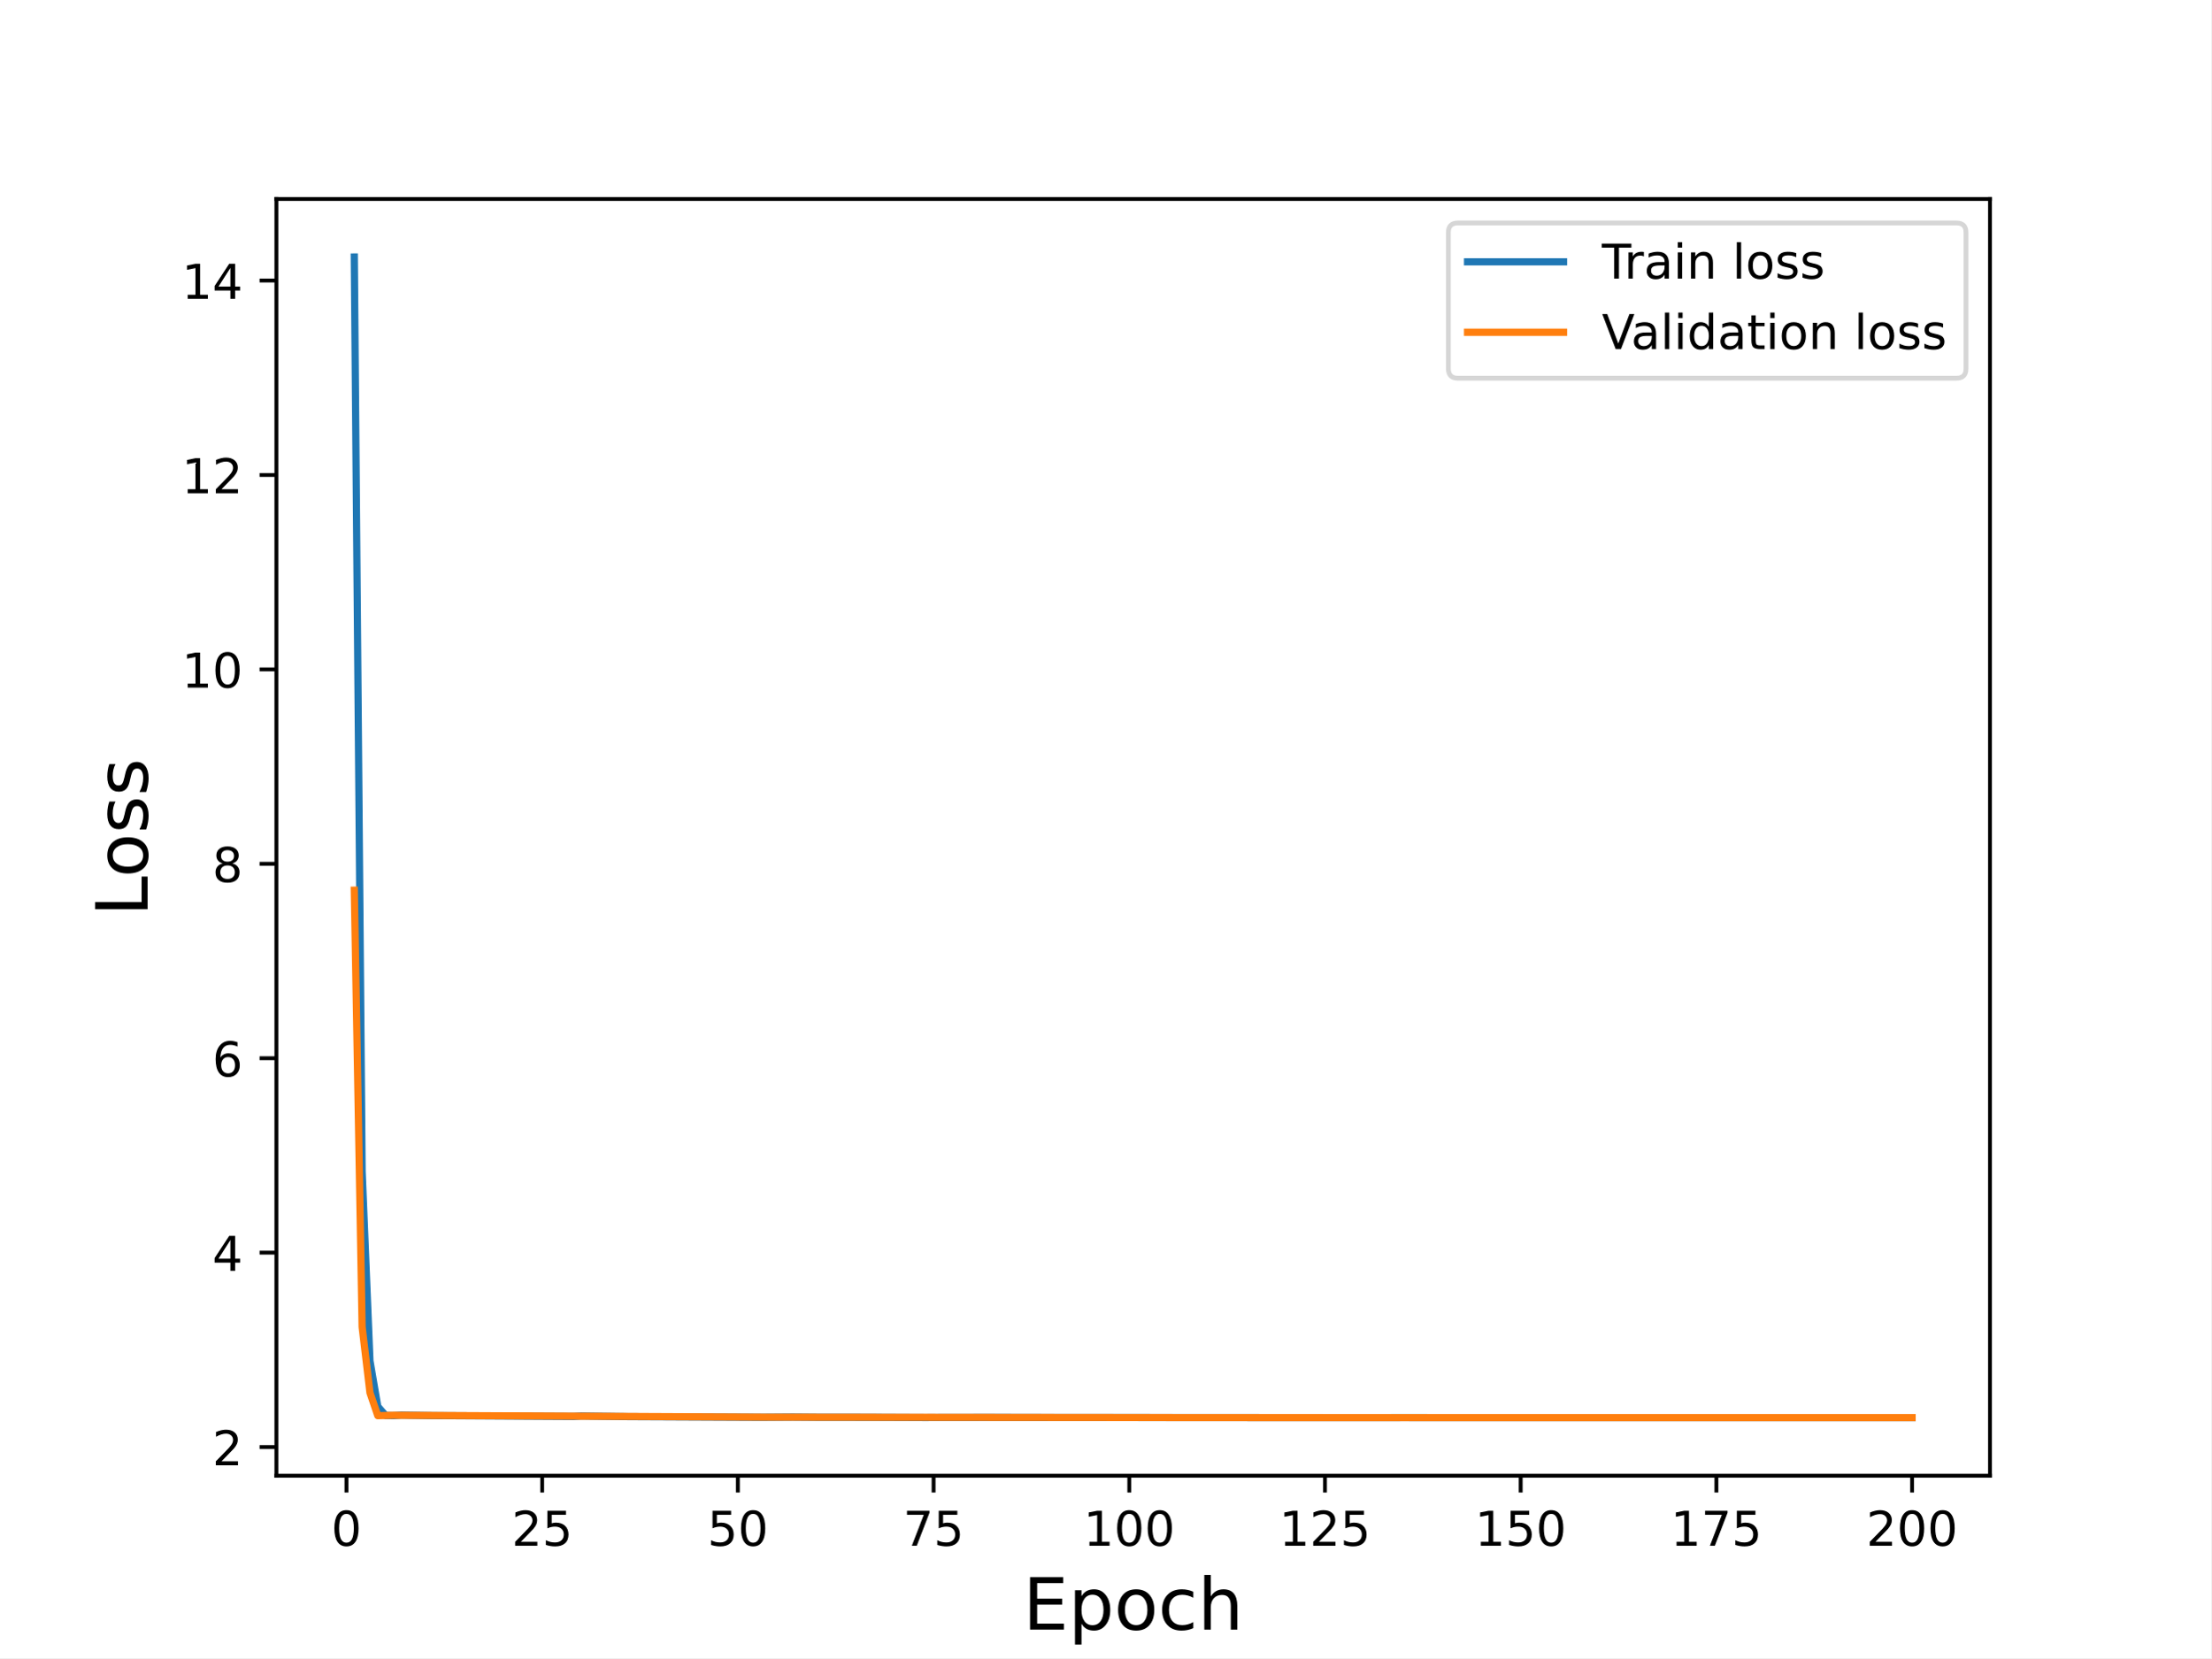
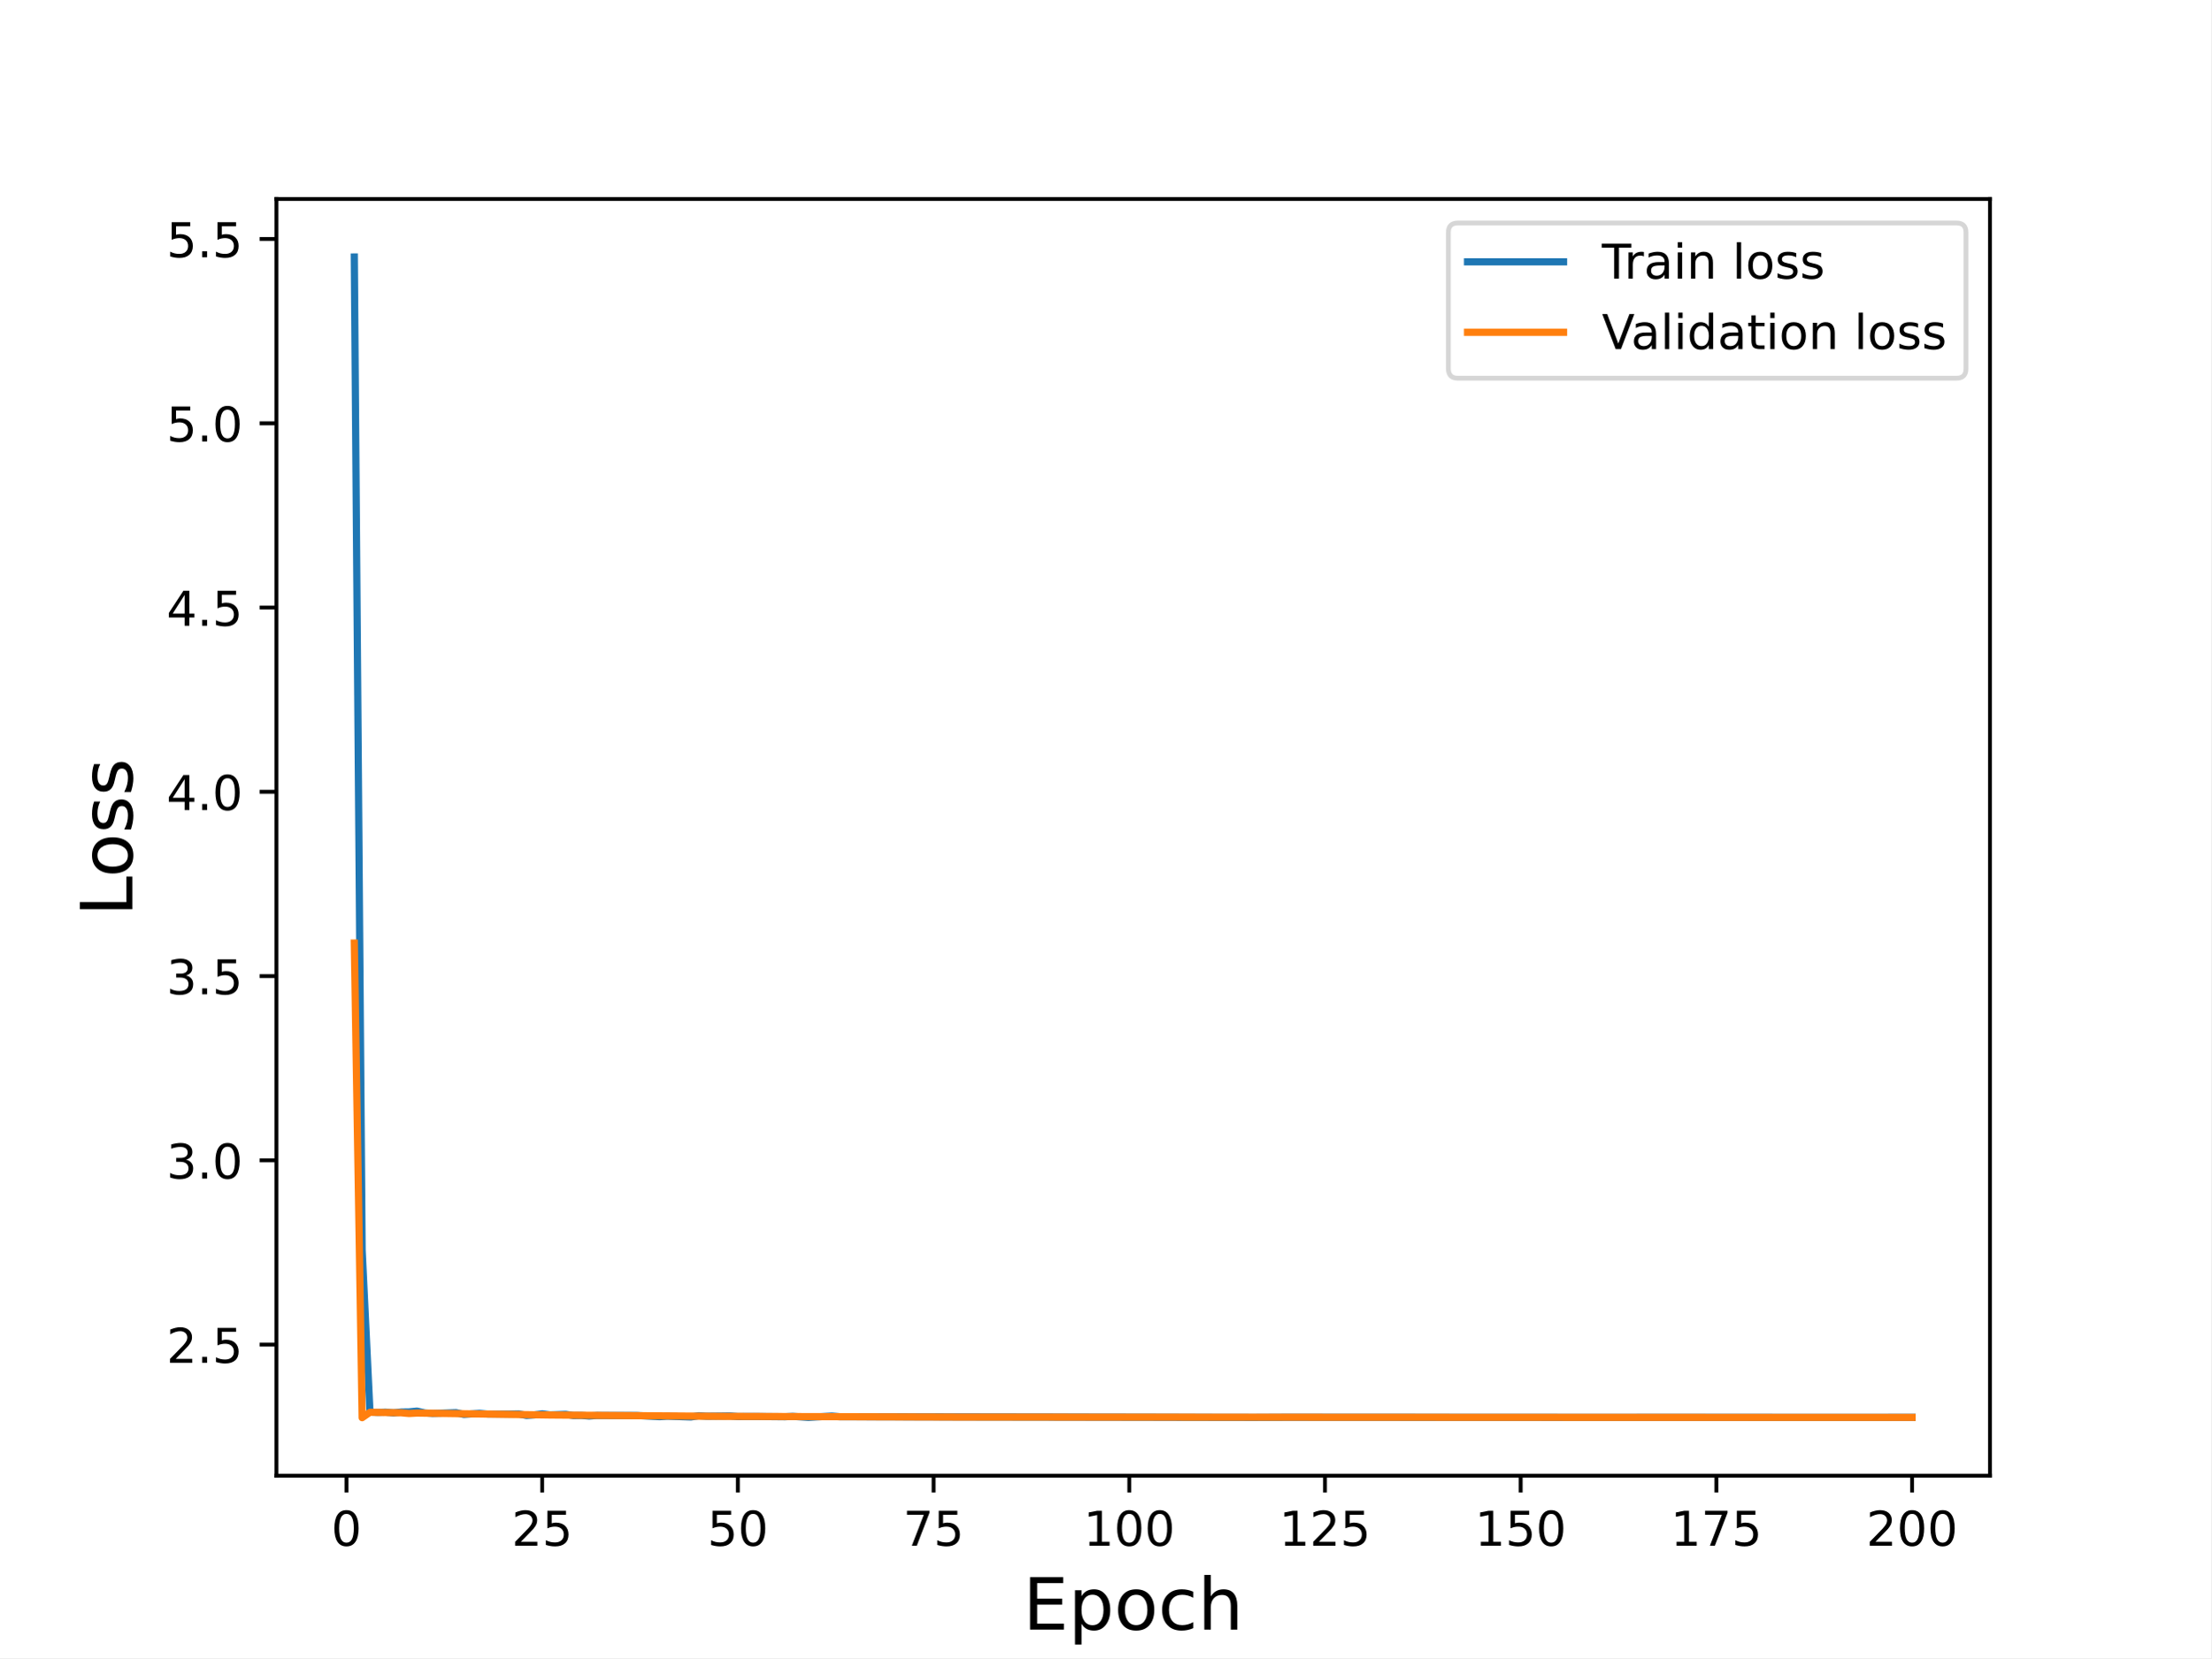
<svg xmlns="http://www.w3.org/2000/svg" xmlns:xlink="http://www.w3.org/1999/xlink" height="345.6pt" version="1.1" viewBox="0 0 460.8 345.6" width="460.8pt">
  <defs>
    <style type="text/css">*{stroke-linecap:butt;stroke-linejoin:round;}</style>
  </defs>
  <g id="figure_1">
    <g id="patch_1">
      <path d="M 0 345.6  L 460.8 345.6  L 460.8 0  L 0 0  z " style="fill:#ffffff;" />
    </g>
    <g id="axes_1">
      <g id="patch_2">
        <path d="M 57.6 307.584  L 414.72 307.584  L 414.72 41.472  L 57.6 41.472  z " style="fill:#ffffff;" />
      </g>
      <g id="matplotlib.axis_1">
        <g id="xtick_1">
          <g id="line2d_1">
            <defs>
-               <path d="M 0 0  L 0 3.5  " id="m9ced93591e" style="stroke:#000000;stroke-width:0.8;" />
-             </defs>
-             <g>
-               <use style="stroke:#000000;stroke-width:0.8;" x="72.201" xlink:href="#m9ced93591e" y="307.584" />
+               <path d="M 0 0  L 0 3.5  " id="m2661ff6f2d" style="stroke:#000000;stroke-width:0.8;" />
+             </defs>
+             <g>
+               <use style="stroke:#000000;stroke-width:0.8;" x="72.201" xlink:href="#m2661ff6f2d" y="307.584" />
            </g>
          </g>
          <g id="text_1">
            <g transform="translate(69.02005 322.1824)scale(0.1 -0.1)">
              <defs>
                <path d="M 2034 4250  Q 1547 4250 1301 3770  Q 1056 3291 1056 2328  Q 1056 1369 1301 889  Q 1547 409 2034 409  Q 2525 409 2770 889  Q 3016 1369 3016 2328  Q 3016 3291 2770 3770  Q 2525 4250 2034 4250  z M 2034 4750  Q 2819 4750 3233 4129  Q 3647 3509 3647 2328  Q 3647 1150 3233 529  Q 2819 -91 2034 -91  Q 1250 -91 836 529  Q 422 1150 422 2328  Q 422 3509 836 4129  Q 1250 4750 2034 4750  z " id="DejaVuSans-30" transform="scale(0.015625)" />
              </defs>
              <use xlink:href="#DejaVuSans-30" />
            </g>
          </g>
        </g>
        <g id="xtick_2">
          <g id="line2d_2">
            <g>
-               <use style="stroke:#000000;stroke-width:0.8;" x="112.987" xlink:href="#m9ced93591e" y="307.584" />
+               <use style="stroke:#000000;stroke-width:0.8;" x="112.987" xlink:href="#m2661ff6f2d" y="307.584" />
            </g>
          </g>
          <g id="text_2">
            <g transform="translate(106.6245 322.1824)scale(0.1 -0.1)">
              <defs>
                <path d="M 1228 531  L 3431 531  L 3431 0  L 469 0  L 469 531  Q 828 903 1448 1529  Q 2069 2156 2228 2338  Q 2531 2678 2651 2914  Q 2772 3150 2772 3378  Q 2772 3750 2511 3984  Q 2250 4219 1831 4219  Q 1534 4219 1204 4116  Q 875 4013 500 3803  L 500 4441  Q 881 4594 1212 4672  Q 1544 4750 1819 4750  Q 2544 4750 2975 4387  Q 3406 4025 3406 3419  Q 3406 3131 3298 2873  Q 3191 2616 2906 2266  Q 2828 2175 2409 1742  Q 1991 1309 1228 531  z " id="DejaVuSans-32" transform="scale(0.015625)" />
                <path d="M 691 4666  L 3169 4666  L 3169 4134  L 1269 4134  L 1269 2991  Q 1406 3038 1543 3061  Q 1681 3084 1819 3084  Q 2600 3084 3056 2656  Q 3513 2228 3513 1497  Q 3513 744 3044 326  Q 2575 -91 1722 -91  Q 1428 -91 1123 -41  Q 819 9 494 109  L 494 744  Q 775 591 1075 516  Q 1375 441 1709 441  Q 2250 441 2565 725  Q 2881 1009 2881 1497  Q 2881 1984 2565 2268  Q 2250 2553 1709 2553  Q 1456 2553 1204 2497  Q 953 2441 691 2322  L 691 4666  z " id="DejaVuSans-35" transform="scale(0.015625)" />
              </defs>
              <use xlink:href="#DejaVuSans-32" />
              <use x="63.623" xlink:href="#DejaVuSans-35" />
            </g>
          </g>
        </g>
        <g id="xtick_3">
          <g id="line2d_3">
            <g>
-               <use style="stroke:#000000;stroke-width:0.8;" x="153.773" xlink:href="#m9ced93591e" y="307.584" />
+               <use style="stroke:#000000;stroke-width:0.8;" x="153.773" xlink:href="#m2661ff6f2d" y="307.584" />
            </g>
          </g>
          <g id="text_3">
            <g transform="translate(147.4103 322.1824)scale(0.1 -0.1)">
              <use xlink:href="#DejaVuSans-35" />
              <use x="63.623" xlink:href="#DejaVuSans-30" />
            </g>
          </g>
        </g>
        <g id="xtick_4">
          <g id="line2d_4">
            <g>
-               <use style="stroke:#000000;stroke-width:0.8;" x="194.559" xlink:href="#m9ced93591e" y="307.584" />
+               <use style="stroke:#000000;stroke-width:0.8;" x="194.559" xlink:href="#m2661ff6f2d" y="307.584" />
            </g>
          </g>
          <g id="text_4">
            <g transform="translate(188.196 322.1824)scale(0.1 -0.1)">
              <defs>
                <path d="M 525 4666  L 3525 4666  L 3525 4397  L 1831 0  L 1172 0  L 2766 4134  L 525 4134  L 525 4666  z " id="DejaVuSans-37" transform="scale(0.015625)" />
              </defs>
              <use xlink:href="#DejaVuSans-37" />
              <use x="63.623" xlink:href="#DejaVuSans-35" />
            </g>
          </g>
        </g>
        <g id="xtick_5">
          <g id="line2d_5">
            <g>
-               <use style="stroke:#000000;stroke-width:0.8;" x="235.344" xlink:href="#m9ced93591e" y="307.584" />
+               <use style="stroke:#000000;stroke-width:0.8;" x="235.344" xlink:href="#m2661ff6f2d" y="307.584" />
            </g>
          </g>
          <g id="text_5">
            <g transform="translate(225.8005 322.1824)scale(0.1 -0.1)">
              <defs>
                <path d="M 794 531  L 1825 531  L 1825 4091  L 703 3866  L 703 4441  L 1819 4666  L 2450 4666  L 2450 531  L 3481 531  L 3481 0  L 794 0  L 794 531  z " id="DejaVuSans-31" transform="scale(0.015625)" />
              </defs>
              <use xlink:href="#DejaVuSans-31" />
              <use x="63.623" xlink:href="#DejaVuSans-30" />
              <use x="127.246" xlink:href="#DejaVuSans-30" />
            </g>
          </g>
        </g>
        <g id="xtick_6">
          <g id="line2d_6">
            <g>
-               <use style="stroke:#000000;stroke-width:0.8;" x="276.13" xlink:href="#m9ced93591e" y="307.584" />
+               <use style="stroke:#000000;stroke-width:0.8;" x="276.13" xlink:href="#m2661ff6f2d" y="307.584" />
            </g>
          </g>
          <g id="text_6">
            <g transform="translate(266.5863 322.1824)scale(0.1 -0.1)">
              <use xlink:href="#DejaVuSans-31" />
              <use x="63.623" xlink:href="#DejaVuSans-32" />
              <use x="127.246" xlink:href="#DejaVuSans-35" />
            </g>
          </g>
        </g>
        <g id="xtick_7">
          <g id="line2d_7">
            <g>
-               <use style="stroke:#000000;stroke-width:0.8;" x="316.916" xlink:href="#m9ced93591e" y="307.584" />
+               <use style="stroke:#000000;stroke-width:0.8;" x="316.916" xlink:href="#m2661ff6f2d" y="307.584" />
            </g>
          </g>
          <g id="text_7">
            <g transform="translate(307.372 322.1824)scale(0.1 -0.1)">
              <use xlink:href="#DejaVuSans-31" />
              <use x="63.623" xlink:href="#DejaVuSans-35" />
              <use x="127.246" xlink:href="#DejaVuSans-30" />
            </g>
          </g>
        </g>
        <g id="xtick_8">
          <g id="line2d_8">
            <g>
-               <use style="stroke:#000000;stroke-width:0.8;" x="357.702" xlink:href="#m9ced93591e" y="307.584" />
+               <use style="stroke:#000000;stroke-width:0.8;" x="357.702" xlink:href="#m2661ff6f2d" y="307.584" />
            </g>
          </g>
          <g id="text_8">
            <g transform="translate(348.1578 322.1824)scale(0.1 -0.1)">
              <use xlink:href="#DejaVuSans-31" />
              <use x="63.623" xlink:href="#DejaVuSans-37" />
              <use x="127.246" xlink:href="#DejaVuSans-35" />
            </g>
          </g>
        </g>
        <g id="xtick_9">
          <g id="line2d_9">
            <g>
-               <use style="stroke:#000000;stroke-width:0.8;" x="398.487" xlink:href="#m9ced93591e" y="307.584" />
+               <use style="stroke:#000000;stroke-width:0.8;" x="398.487" xlink:href="#m2661ff6f2d" y="307.584" />
            </g>
          </g>
          <g id="text_9">
            <g transform="translate(388.9435 322.1824)scale(0.1 -0.1)">
              <use xlink:href="#DejaVuSans-32" />
              <use x="63.623" xlink:href="#DejaVuSans-30" />
              <use x="127.246" xlink:href="#DejaVuSans-30" />
            </g>
          </g>
        </g>
        <g id="text_10">
          <g transform="translate(213.1936 339.6598)scale(0.15 -0.15)">
            <defs>
              <path d="M 628 4666  L 3578 4666  L 3578 4134  L 1259 4134  L 1259 2753  L 3481 2753  L 3481 2222  L 1259 2222  L 1259 531  L 3634 531  L 3634 0  L 628 0  L 628 4666  z " id="DejaVuSans-45" transform="scale(0.015625)" />
              <path d="M 1159 525  L 1159 -1331  L 581 -1331  L 581 3500  L 1159 3500  L 1159 2969  Q 1341 3281 1617 3432  Q 1894 3584 2278 3584  Q 2916 3584 3314 3078  Q 3713 2572 3713 1747  Q 3713 922 3314 415  Q 2916 -91 2278 -91  Q 1894 -91 1617 61  Q 1341 213 1159 525  z M 3116 1747  Q 3116 2381 2855 2742  Q 2594 3103 2138 3103  Q 1681 3103 1420 2742  Q 1159 2381 1159 1747  Q 1159 1113 1420 752  Q 1681 391 2138 391  Q 2594 391 2855 752  Q 3116 1113 3116 1747  z " id="DejaVuSans-70" transform="scale(0.015625)" />
              <path d="M 1959 3097  Q 1497 3097 1228 2736  Q 959 2375 959 1747  Q 959 1119 1226 758  Q 1494 397 1959 397  Q 2419 397 2687 759  Q 2956 1122 2956 1747  Q 2956 2369 2687 2733  Q 2419 3097 1959 3097  z M 1959 3584  Q 2709 3584 3137 3096  Q 3566 2609 3566 1747  Q 3566 888 3137 398  Q 2709 -91 1959 -91  Q 1206 -91 779 398  Q 353 888 353 1747  Q 353 2609 779 3096  Q 1206 3584 1959 3584  z " id="DejaVuSans-6f" transform="scale(0.015625)" />
              <path d="M 3122 3366  L 3122 2828  Q 2878 2963 2633 3030  Q 2388 3097 2138 3097  Q 1578 3097 1268 2742  Q 959 2388 959 1747  Q 959 1106 1268 751  Q 1578 397 2138 397  Q 2388 397 2633 464  Q 2878 531 3122 666  L 3122 134  Q 2881 22 2623 -34  Q 2366 -91 2075 -91  Q 1284 -91 818 406  Q 353 903 353 1747  Q 353 2603 823 3093  Q 1294 3584 2113 3584  Q 2378 3584 2631 3529  Q 2884 3475 3122 3366  z " id="DejaVuSans-63" transform="scale(0.015625)" />
              <path d="M 3513 2113  L 3513 0  L 2938 0  L 2938 2094  Q 2938 2591 2744 2837  Q 2550 3084 2163 3084  Q 1697 3084 1428 2787  Q 1159 2491 1159 1978  L 1159 0  L 581 0  L 581 4863  L 1159 4863  L 1159 2956  Q 1366 3272 1645 3428  Q 1925 3584 2291 3584  Q 2894 3584 3203 3211  Q 3513 2838 3513 2113  z " id="DejaVuSans-68" transform="scale(0.015625)" />
            </defs>
            <use xlink:href="#DejaVuSans-45" />
            <use x="63.184" xlink:href="#DejaVuSans-70" />
            <use x="126.66" xlink:href="#DejaVuSans-6f" />
            <use x="187.842" xlink:href="#DejaVuSans-63" />
            <use x="242.822" xlink:href="#DejaVuSans-68" />
          </g>
        </g>
      </g>
      <g id="matplotlib.axis_2">
        <g id="ytick_1">
          <g id="line2d_10">
            <defs>
-               <path d="M 0 0  L -3.5 0  " id="mace0d78021" style="stroke:#000000;stroke-width:0.8;" />
-             </defs>
-             <g>
-               <use style="stroke:#000000;stroke-width:0.8;" x="57.6" xlink:href="#mace0d78021" y="301.614" />
+               <path d="M 0 0  L -3.5 0  " id="m5121cf66a1" style="stroke:#000000;stroke-width:0.8;" />
+             </defs>
+             <g>
+               <use style="stroke:#000000;stroke-width:0.8;" x="57.6" xlink:href="#m5121cf66a1" y="280.261" />
            </g>
          </g>
          <g id="text_11">
-             <g transform="translate(44.2375 305.4128)scale(0.1 -0.1)">
+             <g transform="translate(34.69687 284.0598)scale(0.1 -0.1)">
+               <defs>
+                 <path d="M 684 794  L 1344 794  L 1344 0  L 684 0  L 684 794  z " id="DejaVuSans-2e" transform="scale(0.015625)" />
+               </defs>
              <use xlink:href="#DejaVuSans-32" />
+               <use x="63.623" xlink:href="#DejaVuSans-2e" />
+               <use x="95.41" xlink:href="#DejaVuSans-35" />
            </g>
          </g>
        </g>
        <g id="ytick_2">
          <g id="line2d_11">
            <g>
-               <use style="stroke:#000000;stroke-width:0.8;" x="57.6" xlink:href="#mace0d78021" y="261.09" />
+               <use style="stroke:#000000;stroke-width:0.8;" x="57.6" xlink:href="#m5121cf66a1" y="241.852" />
            </g>
          </g>
          <g id="text_12">
-             <g transform="translate(44.2375 264.8894)scale(0.1 -0.1)">
-               <defs>
-                 <path d="M 2419 4116  L 825 1625  L 2419 1625  L 2419 4116  z M 2253 4666  L 3047 4666  L 3047 1625  L 3713 1625  L 3713 1100  L 3047 1100  L 3047 0  L 2419 0  L 2419 1100  L 313 1100  L 313 1709  L 2253 4666  z " id="DejaVuSans-34" transform="scale(0.015625)" />
-               </defs>
-               <use xlink:href="#DejaVuSans-34" />
+             <g transform="translate(34.69687 245.6514)scale(0.1 -0.1)">
+               <defs>
+                 <path d="M 2597 2516  Q 3050 2419 3304 2112  Q 3559 1806 3559 1356  Q 3559 666 3084 287  Q 2609 -91 1734 -91  Q 1441 -91 1130 -33  Q 819 25 488 141  L 488 750  Q 750 597 1062 519  Q 1375 441 1716 441  Q 2309 441 2620 675  Q 2931 909 2931 1356  Q 2931 1769 2642 2001  Q 2353 2234 1838 2234  L 1294 2234  L 1294 2753  L 1863 2753  Q 2328 2753 2575 2939  Q 2822 3125 2822 3475  Q 2822 3834 2567 4026  Q 2313 4219 1838 4219  Q 1578 4219 1281 4162  Q 984 4106 628 3988  L 628 4550  Q 988 4650 1302 4700  Q 1616 4750 1894 4750  Q 2613 4750 3031 4423  Q 3450 4097 3450 3541  Q 3450 3153 3228 2886  Q 3006 2619 2597 2516  z " id="DejaVuSans-33" transform="scale(0.015625)" />
+               </defs>
+               <use xlink:href="#DejaVuSans-33" />
+               <use x="63.623" xlink:href="#DejaVuSans-2e" />
+               <use x="95.41" xlink:href="#DejaVuSans-30" />
            </g>
          </g>
        </g>
        <g id="ytick_3">
          <g id="line2d_12">
            <g>
-               <use style="stroke:#000000;stroke-width:0.8;" x="57.6" xlink:href="#mace0d78021" y="220.567" />
+               <use style="stroke:#000000;stroke-width:0.8;" x="57.6" xlink:href="#m5121cf66a1" y="203.444" />
            </g>
          </g>
          <g id="text_13">
-             <g transform="translate(44.2375 224.3659)scale(0.1 -0.1)">
-               <defs>
-                 <path d="M 2113 2584  Q 1688 2584 1439 2293  Q 1191 2003 1191 1497  Q 1191 994 1439 701  Q 1688 409 2113 409  Q 2538 409 2786 701  Q 3034 994 3034 1497  Q 3034 2003 2786 2293  Q 2538 2584 2113 2584  z M 3366 4563  L 3366 3988  Q 3128 4100 2886 4159  Q 2644 4219 2406 4219  Q 1781 4219 1451 3797  Q 1122 3375 1075 2522  Q 1259 2794 1537 2939  Q 1816 3084 2150 3084  Q 2853 3084 3261 2657  Q 3669 2231 3669 1497  Q 3669 778 3244 343  Q 2819 -91 2113 -91  Q 1303 -91 875 529  Q 447 1150 447 2328  Q 447 3434 972 4092  Q 1497 4750 2381 4750  Q 2619 4750 2861 4703  Q 3103 4656 3366 4563  z " id="DejaVuSans-36" transform="scale(0.015625)" />
-               </defs>
-               <use xlink:href="#DejaVuSans-36" />
+             <g transform="translate(34.69687 207.2429)scale(0.1 -0.1)">
+               <use xlink:href="#DejaVuSans-33" />
+               <use x="63.623" xlink:href="#DejaVuSans-2e" />
+               <use x="95.41" xlink:href="#DejaVuSans-35" />
            </g>
          </g>
        </g>
        <g id="ytick_4">
          <g id="line2d_13">
            <g>
-               <use style="stroke:#000000;stroke-width:0.8;" x="57.6" xlink:href="#mace0d78021" y="180.043" />
+               <use style="stroke:#000000;stroke-width:0.8;" x="57.6" xlink:href="#m5121cf66a1" y="165.035" />
            </g>
          </g>
          <g id="text_14">
-             <g transform="translate(44.2375 183.8425)scale(0.1 -0.1)">
-               <defs>
-                 <path d="M 2034 2216  Q 1584 2216 1326 1975  Q 1069 1734 1069 1313  Q 1069 891 1326 650  Q 1584 409 2034 409  Q 2484 409 2743 651  Q 3003 894 3003 1313  Q 3003 1734 2745 1975  Q 2488 2216 2034 2216  z M 1403 2484  Q 997 2584 770 2862  Q 544 3141 544 3541  Q 544 4100 942 4425  Q 1341 4750 2034 4750  Q 2731 4750 3128 4425  Q 3525 4100 3525 3541  Q 3525 3141 3298 2862  Q 3072 2584 2669 2484  Q 3125 2378 3379 2068  Q 3634 1759 3634 1313  Q 3634 634 3220 271  Q 2806 -91 2034 -91  Q 1263 -91 848 271  Q 434 634 434 1313  Q 434 1759 690 2068  Q 947 2378 1403 2484  z M 1172 3481  Q 1172 3119 1398 2916  Q 1625 2713 2034 2713  Q 2441 2713 2670 2916  Q 2900 3119 2900 3481  Q 2900 3844 2670 4047  Q 2441 4250 2034 4250  Q 1625 4250 1398 4047  Q 1172 3844 1172 3481  z " id="DejaVuSans-38" transform="scale(0.015625)" />
-               </defs>
-               <use xlink:href="#DejaVuSans-38" />
+             <g transform="translate(34.69687 168.8345)scale(0.1 -0.1)">
+               <defs>
+                 <path d="M 2419 4116  L 825 1625  L 2419 1625  L 2419 4116  z M 2253 4666  L 3047 4666  L 3047 1625  L 3713 1625  L 3713 1100  L 3047 1100  L 3047 0  L 2419 0  L 2419 1100  L 313 1100  L 313 1709  L 2253 4666  z " id="DejaVuSans-34" transform="scale(0.015625)" />
+               </defs>
+               <use xlink:href="#DejaVuSans-34" />
+               <use x="63.623" xlink:href="#DejaVuSans-2e" />
+               <use x="95.41" xlink:href="#DejaVuSans-30" />
            </g>
          </g>
        </g>
        <g id="ytick_5">
          <g id="line2d_14">
            <g>
-               <use style="stroke:#000000;stroke-width:0.8;" x="57.6" xlink:href="#mace0d78021" y="139.52" />
+               <use style="stroke:#000000;stroke-width:0.8;" x="57.6" xlink:href="#m5121cf66a1" y="126.627" />
            </g>
          </g>
          <g id="text_15">
-             <g transform="translate(37.875 143.319)scale(0.1 -0.1)">
-               <use xlink:href="#DejaVuSans-31" />
-               <use x="63.623" xlink:href="#DejaVuSans-30" />
+             <g transform="translate(34.69687 130.4261)scale(0.1 -0.1)">
+               <use xlink:href="#DejaVuSans-34" />
+               <use x="63.623" xlink:href="#DejaVuSans-2e" />
+               <use x="95.41" xlink:href="#DejaVuSans-35" />
            </g>
          </g>
        </g>
        <g id="ytick_6">
          <g id="line2d_15">
            <g>
-               <use style="stroke:#000000;stroke-width:0.8;" x="57.6" xlink:href="#mace0d78021" y="98.996" />
+               <use style="stroke:#000000;stroke-width:0.8;" x="57.6" xlink:href="#m5121cf66a1" y="88.218" />
            </g>
          </g>
          <g id="text_16">
-             <g transform="translate(37.875 102.7956)scale(0.1 -0.1)">
-               <use xlink:href="#DejaVuSans-31" />
-               <use x="63.623" xlink:href="#DejaVuSans-32" />
+             <g transform="translate(34.69687 92.0177)scale(0.1 -0.1)">
+               <use xlink:href="#DejaVuSans-35" />
+               <use x="63.623" xlink:href="#DejaVuSans-2e" />
+               <use x="95.41" xlink:href="#DejaVuSans-30" />
            </g>
          </g>
        </g>
        <g id="ytick_7">
          <g id="line2d_16">
            <g>
-               <use style="stroke:#000000;stroke-width:0.8;" x="57.6" xlink:href="#mace0d78021" y="58.473" />
+               <use style="stroke:#000000;stroke-width:0.8;" x="57.6" xlink:href="#m5121cf66a1" y="49.81" />
            </g>
          </g>
          <g id="text_17">
-             <g transform="translate(37.875 62.27212)scale(0.1 -0.1)">
-               <use xlink:href="#DejaVuSans-31" />
-               <use x="63.623" xlink:href="#DejaVuSans-34" />
+             <g transform="translate(34.69687 53.60928)scale(0.1 -0.1)">
+               <use xlink:href="#DejaVuSans-35" />
+               <use x="63.623" xlink:href="#DejaVuSans-2e" />
+               <use x="95.41" xlink:href="#DejaVuSans-35" />
            </g>
          </g>
        </g>
        <g id="text_18">
-           <g transform="translate(30.75547 190.9788)rotate(-90)scale(0.15 -0.15)">
+           <g transform="translate(27.57734 190.9788)rotate(-90)scale(0.15 -0.15)">
            <defs>
              <path d="M 628 4666  L 1259 4666  L 1259 531  L 3531 531  L 3531 0  L 628 0  L 628 4666  z " id="DejaVuSans-4c" transform="scale(0.015625)" />
              <path d="M 2834 3397  L 2834 2853  Q 2591 2978 2328 3040  Q 2066 3103 1784 3103  Q 1356 3103 1142 2972  Q 928 2841 928 2578  Q 928 2378 1081 2264  Q 1234 2150 1697 2047  L 1894 2003  Q 2506 1872 2764 1633  Q 3022 1394 3022 966  Q 3022 478 2636 193  Q 2250 -91 1575 -91  Q 1294 -91 989 -36  Q 684 19 347 128  L 347 722  Q 666 556 975 473  Q 1284 391 1588 391  Q 1994 391 2212 530  Q 2431 669 2431 922  Q 2431 1156 2273 1281  Q 2116 1406 1581 1522  L 1381 1569  Q 847 1681 609 1914  Q 372 2147 372 2553  Q 372 3047 722 3315  Q 1072 3584 1716 3584  Q 2034 3584 2315 3537  Q 2597 3491 2834 3397  z " id="DejaVuSans-73" transform="scale(0.015625)" />
            </defs>
            <use xlink:href="#DejaVuSans-4c" />
            <use x="53.963" xlink:href="#DejaVuSans-6f" />
            <use x="115.145" xlink:href="#DejaVuSans-73" />
            <use x="167.244" xlink:href="#DejaVuSans-73" />
          </g>
        </g>
      </g>
      <g id="line2d_17">
-         <path clip-path="url(#p5ea7de227e)" d="M 73.833 53.568  L 75.464 244.145  L 77.096 283.649  L 78.727 293.149  L 80.358 295.024  L 81.99 295.066  L 83.621 294.952  L 90.147 295.06  L 119.513 295.238  L 121.144 295.139  L 130.933 295.277  L 158.667 295.406  L 165.193 295.358  L 170.087 295.399  L 181.507 295.413  L 192.927 295.461  L 196.19 295.443  L 209.241 295.427  L 212.504 295.445  L 277.761 295.48  L 292.444 295.47  L 308.759 295.476  L 360.964 295.475  L 383.804 295.48  L 398.487 295.476  L 398.487 295.476  " style="fill:none;stroke:#1f77b4;stroke-linecap:square;stroke-width:1.5;" />
+         <path clip-path="url(#pec4f63fd65)" d="M 73.833 53.568  L 75.464 260.524  L 77.096 294.326  L 78.727 294.4  L 80.358 294.339  L 81.99 294.487  L 83.621 294.314  L 85.253 294.291  L 86.884 294.124  L 88.516 294.498  L 90.147 294.613  L 95.041 294.441  L 96.673 294.821  L 99.936 294.589  L 101.567 294.735  L 106.461 294.737  L 108.093 294.708  L 109.724 295.033  L 111.356 294.922  L 112.987 294.69  L 114.618 294.907  L 117.881 294.795  L 119.513 295.048  L 121.144 295.022  L 122.776 295.155  L 124.407 295.029  L 132.564 295.031  L 137.458 295.284  L 139.09 295.187  L 143.984 295.347  L 145.616 295.086  L 147.247 295.186  L 150.51 295.152  L 152.141 295.128  L 153.773 295.257  L 157.036 295.238  L 163.561 295.301  L 165.193 295.217  L 168.456 295.433  L 173.35 295.15  L 174.981 295.289  L 238.607 295.392  L 246.764 295.413  L 261.447 295.437  L 267.973 295.406  L 284.287 295.406  L 338.124 295.428  L 344.65 295.416  L 390.33 295.428  L 398.487 295.414  L 398.487 295.414  " style="fill:none;stroke:#1f77b4;stroke-linecap:square;stroke-width:1.5;" />
      </g>
      <g id="line2d_18">
-         <path clip-path="url(#p5ea7de227e)" d="M 73.833 185.538  L 75.464 276.569  L 77.096 290.29  L 78.727 295.075  L 81.99 294.989  L 158.667 295.374  L 254.921 295.47  L 398.487 295.482  L 398.487 295.482  " style="fill:none;stroke:#ff7f0e;stroke-linecap:square;stroke-width:1.5;" />
+         <path clip-path="url(#pec4f63fd65)" d="M 73.833 196.564  L 75.464 295.488  L 77.096 294.371  L 83.621 294.474  L 85.253 294.624  L 86.884 294.529  L 114.618 294.934  L 150.51 295.212  L 199.453 295.363  L 326.704 295.422  L 398.487 295.424  L 398.487 295.424  " style="fill:none;stroke:#ff7f0e;stroke-linecap:square;stroke-width:1.5;" />
      </g>
      <g id="patch_3">
        <path d="M 57.6 307.584  L 57.6 41.472  " style="fill:none;stroke:#000000;stroke-linecap:square;stroke-linejoin:miter;stroke-width:0.8;" />
      </g>
      <g id="patch_4">
        <path d="M 414.72 307.584  L 414.72 41.472  " style="fill:none;stroke:#000000;stroke-linecap:square;stroke-linejoin:miter;stroke-width:0.8;" />
      </g>
      <g id="patch_5">
        <path d="M 57.6 307.584  L 414.72 307.584  " style="fill:none;stroke:#000000;stroke-linecap:square;stroke-linejoin:miter;stroke-width:0.8;" />
      </g>
      <g id="patch_6">
        <path d="M 57.6 41.472  L 414.72 41.472  " style="fill:none;stroke:#000000;stroke-linecap:square;stroke-linejoin:miter;stroke-width:0.8;" />
      </g>
      <g id="legend_1">
        <g id="patch_7">
          <path d="M 303.845 78.828  L 407.72 78.828  Q 409.72 78.828 409.72 76.828  L 409.72 48.472  Q 409.72 46.472 407.72 46.472  L 303.845 46.472  Q 301.845 46.472 301.845 48.472  L 301.845 76.828  Q 301.845 78.828 303.845 78.828  z " style="fill:#ffffff;opacity:0.8;stroke:#cccccc;stroke-linejoin:miter;" />
        </g>
        <g id="line2d_19">
          <path d="M 305.845 54.57  L 325.845 54.57  " style="fill:none;stroke:#1f77b4;stroke-linecap:square;stroke-width:1.5;" />
        </g>
        <g id="line2d_20" />
        <g id="text_19">
          <g transform="translate(333.845 58.07044)scale(0.1 -0.1)">
            <defs>
              <path d="M -19 4666  L 3928 4666  L 3928 4134  L 2272 4134  L 2272 0  L 1638 0  L 1638 4134  L -19 4134  L -19 4666  z " id="DejaVuSans-54" transform="scale(0.015625)" />
              <path d="M 2631 2963  Q 2534 3019 2420 3045  Q 2306 3072 2169 3072  Q 1681 3072 1420 2755  Q 1159 2438 1159 1844  L 1159 0  L 581 0  L 581 3500  L 1159 3500  L 1159 2956  Q 1341 3275 1631 3429  Q 1922 3584 2338 3584  Q 2397 3584 2469 3576  Q 2541 3569 2628 3553  L 2631 2963  z " id="DejaVuSans-72" transform="scale(0.015625)" />
              <path d="M 2194 1759  Q 1497 1759 1228 1600  Q 959 1441 959 1056  Q 959 750 1161 570  Q 1363 391 1709 391  Q 2188 391 2477 730  Q 2766 1069 2766 1631  L 2766 1759  L 2194 1759  z M 3341 1997  L 3341 0  L 2766 0  L 2766 531  Q 2569 213 2275 61  Q 1981 -91 1556 -91  Q 1019 -91 701 211  Q 384 513 384 1019  Q 384 1609 779 1909  Q 1175 2209 1959 2209  L 2766 2209  L 2766 2266  Q 2766 2663 2505 2880  Q 2244 3097 1772 3097  Q 1472 3097 1187 3025  Q 903 2953 641 2809  L 641 3341  Q 956 3463 1253 3523  Q 1550 3584 1831 3584  Q 2591 3584 2966 3190  Q 3341 2797 3341 1997  z " id="DejaVuSans-61" transform="scale(0.015625)" />
              <path d="M 603 3500  L 1178 3500  L 1178 0  L 603 0  L 603 3500  z M 603 4863  L 1178 4863  L 1178 4134  L 603 4134  L 603 4863  z " id="DejaVuSans-69" transform="scale(0.015625)" />
              <path d="M 3513 2113  L 3513 0  L 2938 0  L 2938 2094  Q 2938 2591 2744 2837  Q 2550 3084 2163 3084  Q 1697 3084 1428 2787  Q 1159 2491 1159 1978  L 1159 0  L 581 0  L 581 3500  L 1159 3500  L 1159 2956  Q 1366 3272 1645 3428  Q 1925 3584 2291 3584  Q 2894 3584 3203 3211  Q 3513 2838 3513 2113  z " id="DejaVuSans-6e" transform="scale(0.015625)" />
              <path id="DejaVuSans-20" transform="scale(0.015625)" />
              <path d="M 603 4863  L 1178 4863  L 1178 0  L 603 0  L 603 4863  z " id="DejaVuSans-6c" transform="scale(0.015625)" />
            </defs>
            <use xlink:href="#DejaVuSans-54" />
            <use x="46.334" xlink:href="#DejaVuSans-72" />
            <use x="87.447" xlink:href="#DejaVuSans-61" />
            <use x="148.727" xlink:href="#DejaVuSans-69" />
            <use x="176.51" xlink:href="#DejaVuSans-6e" />
            <use x="239.889" xlink:href="#DejaVuSans-20" />
            <use x="271.676" xlink:href="#DejaVuSans-6c" />
            <use x="299.459" xlink:href="#DejaVuSans-6f" />
            <use x="360.641" xlink:href="#DejaVuSans-73" />
            <use x="412.74" xlink:href="#DejaVuSans-73" />
          </g>
        </g>
        <g id="line2d_21">
          <path d="M 305.845 69.249  L 325.845 69.249  " style="fill:none;stroke:#ff7f0e;stroke-linecap:square;stroke-width:1.5;" />
        </g>
        <g id="line2d_22" />
        <g id="text_20">
          <g transform="translate(333.845 72.74856)scale(0.1 -0.1)">
            <defs>
              <path d="M 1831 0  L 50 4666  L 709 4666  L 2188 738  L 3669 4666  L 4325 4666  L 2547 0  L 1831 0  z " id="DejaVuSans-56" transform="scale(0.015625)" />
              <path d="M 2906 2969  L 2906 4863  L 3481 4863  L 3481 0  L 2906 0  L 2906 525  Q 2725 213 2448 61  Q 2172 -91 1784 -91  Q 1150 -91 751 415  Q 353 922 353 1747  Q 353 2572 751 3078  Q 1150 3584 1784 3584  Q 2172 3584 2448 3432  Q 2725 3281 2906 2969  z M 947 1747  Q 947 1113 1208 752  Q 1469 391 1925 391  Q 2381 391 2643 752  Q 2906 1113 2906 1747  Q 2906 2381 2643 2742  Q 2381 3103 1925 3103  Q 1469 3103 1208 2742  Q 947 2381 947 1747  z " id="DejaVuSans-64" transform="scale(0.015625)" />
              <path d="M 1172 4494  L 1172 3500  L 2356 3500  L 2356 3053  L 1172 3053  L 1172 1153  Q 1172 725 1289 603  Q 1406 481 1766 481  L 2356 481  L 2356 0  L 1766 0  Q 1100 0 847 248  Q 594 497 594 1153  L 594 3053  L 172 3053  L 172 3500  L 594 3500  L 594 4494  L 1172 4494  z " id="DejaVuSans-74" transform="scale(0.015625)" />
            </defs>
            <use xlink:href="#DejaVuSans-56" />
            <use x="60.658" xlink:href="#DejaVuSans-61" />
            <use x="121.938" xlink:href="#DejaVuSans-6c" />
            <use x="149.721" xlink:href="#DejaVuSans-69" />
            <use x="177.504" xlink:href="#DejaVuSans-64" />
            <use x="240.98" xlink:href="#DejaVuSans-61" />
            <use x="302.26" xlink:href="#DejaVuSans-74" />
            <use x="341.469" xlink:href="#DejaVuSans-69" />
            <use x="369.252" xlink:href="#DejaVuSans-6f" />
            <use x="430.434" xlink:href="#DejaVuSans-6e" />
            <use x="493.812" xlink:href="#DejaVuSans-20" />
            <use x="525.6" xlink:href="#DejaVuSans-6c" />
            <use x="553.383" xlink:href="#DejaVuSans-6f" />
            <use x="614.564" xlink:href="#DejaVuSans-73" />
            <use x="666.664" xlink:href="#DejaVuSans-73" />
          </g>
        </g>
      </g>
    </g>
  </g>
  <defs>
-     <clipPath id="p5ea7de227e">
+     <clipPath id="pec4f63fd65">
      <rect height="266.112" width="357.12" x="57.6" y="41.472" />
    </clipPath>
  </defs>
</svg>
